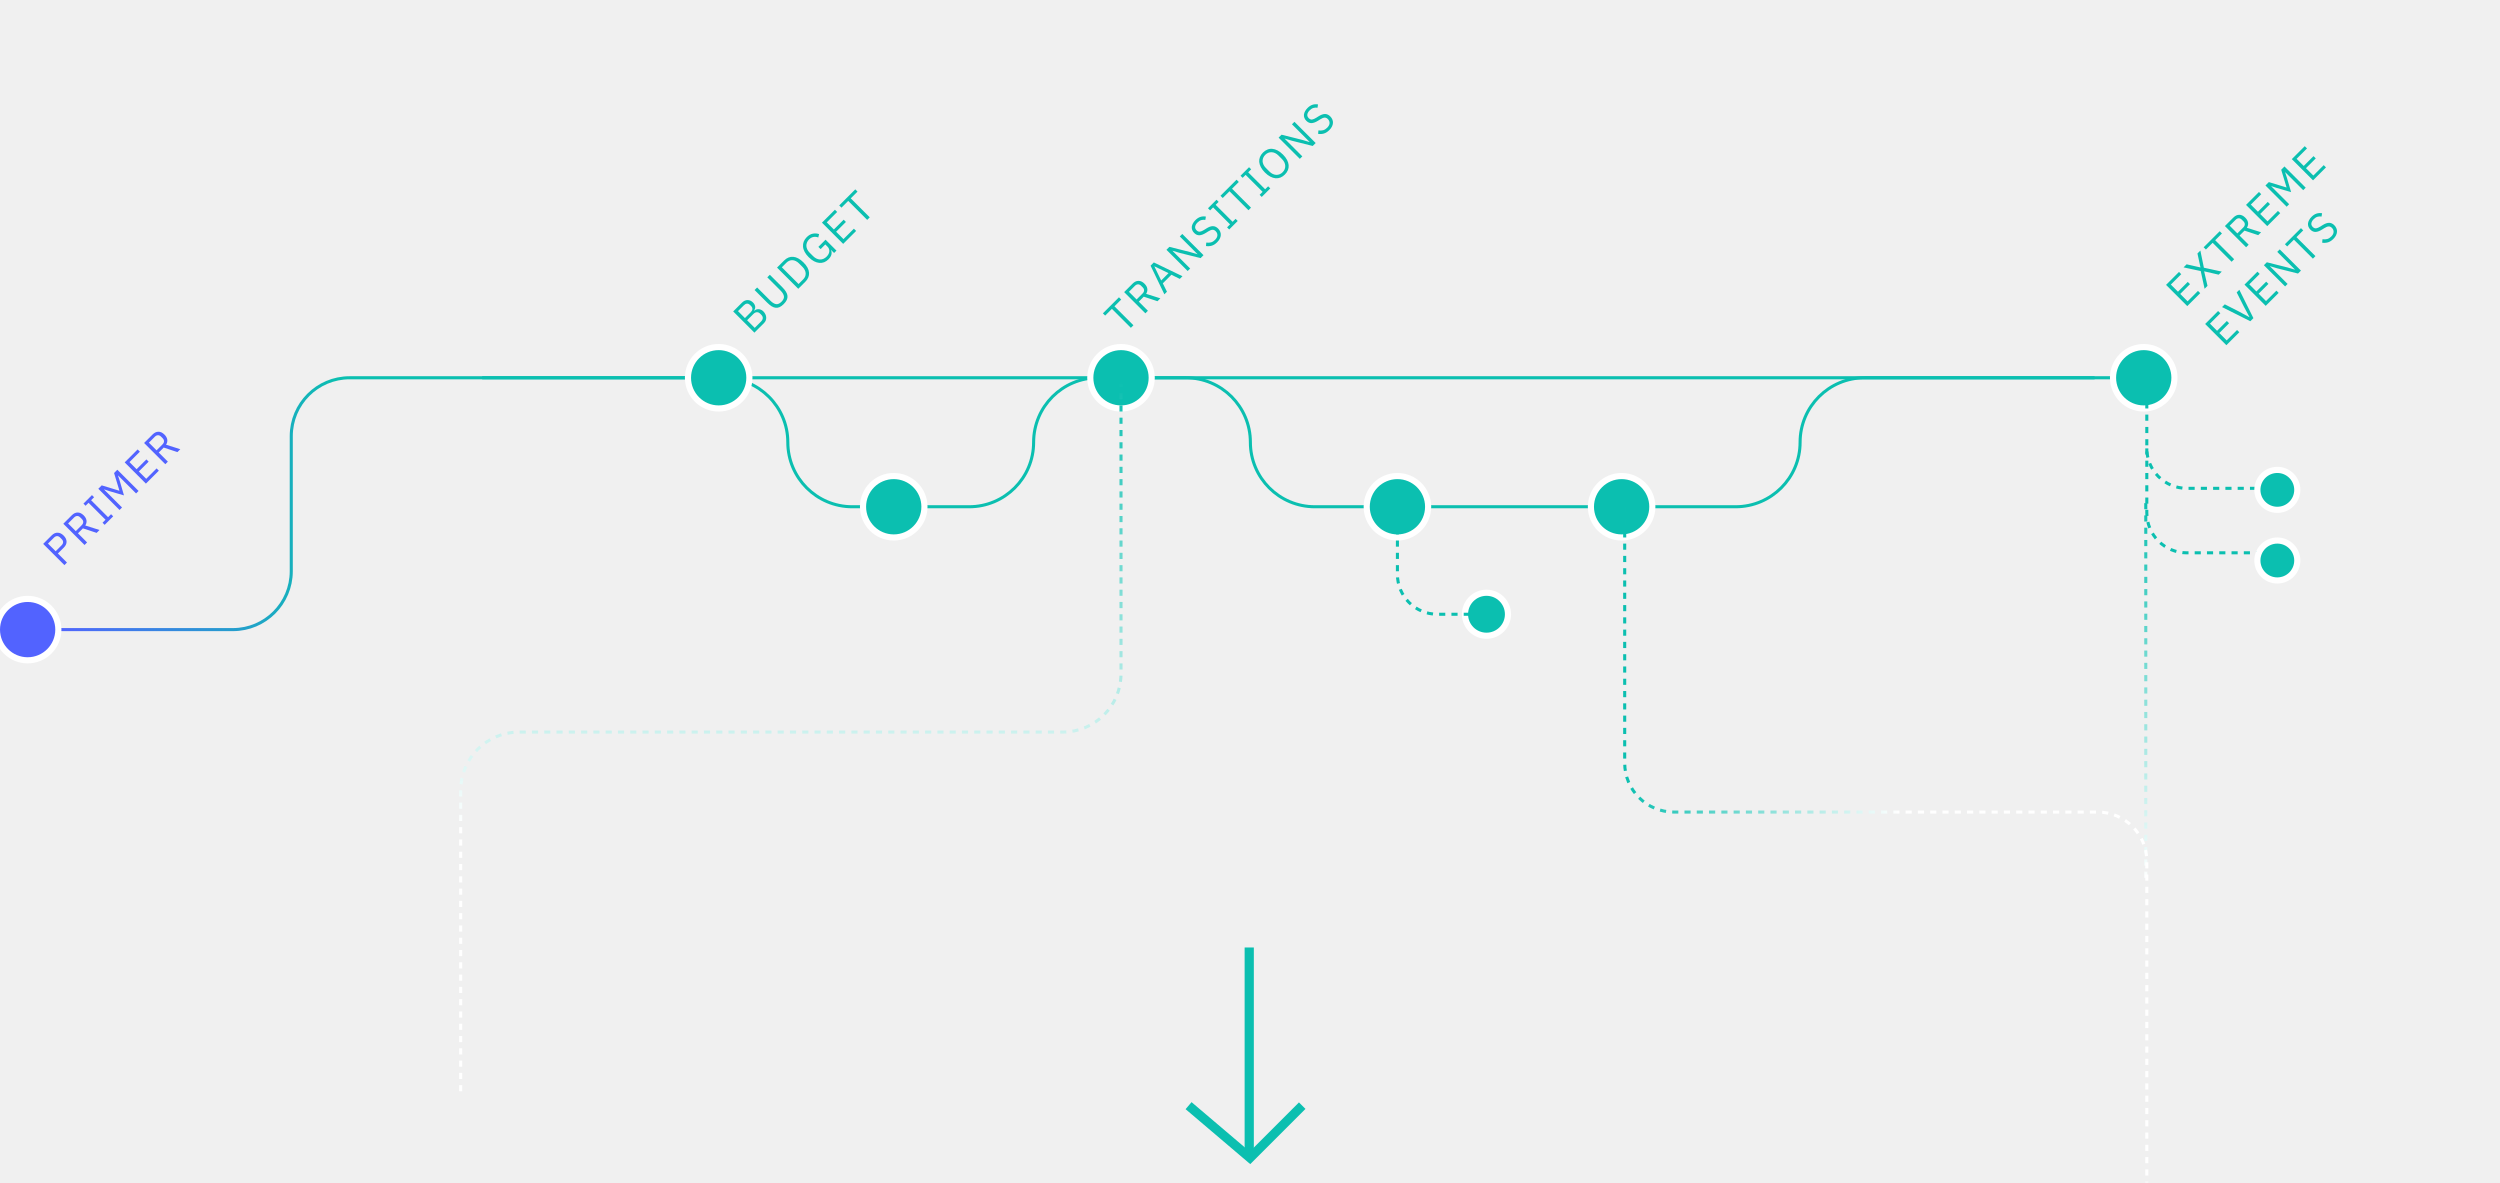
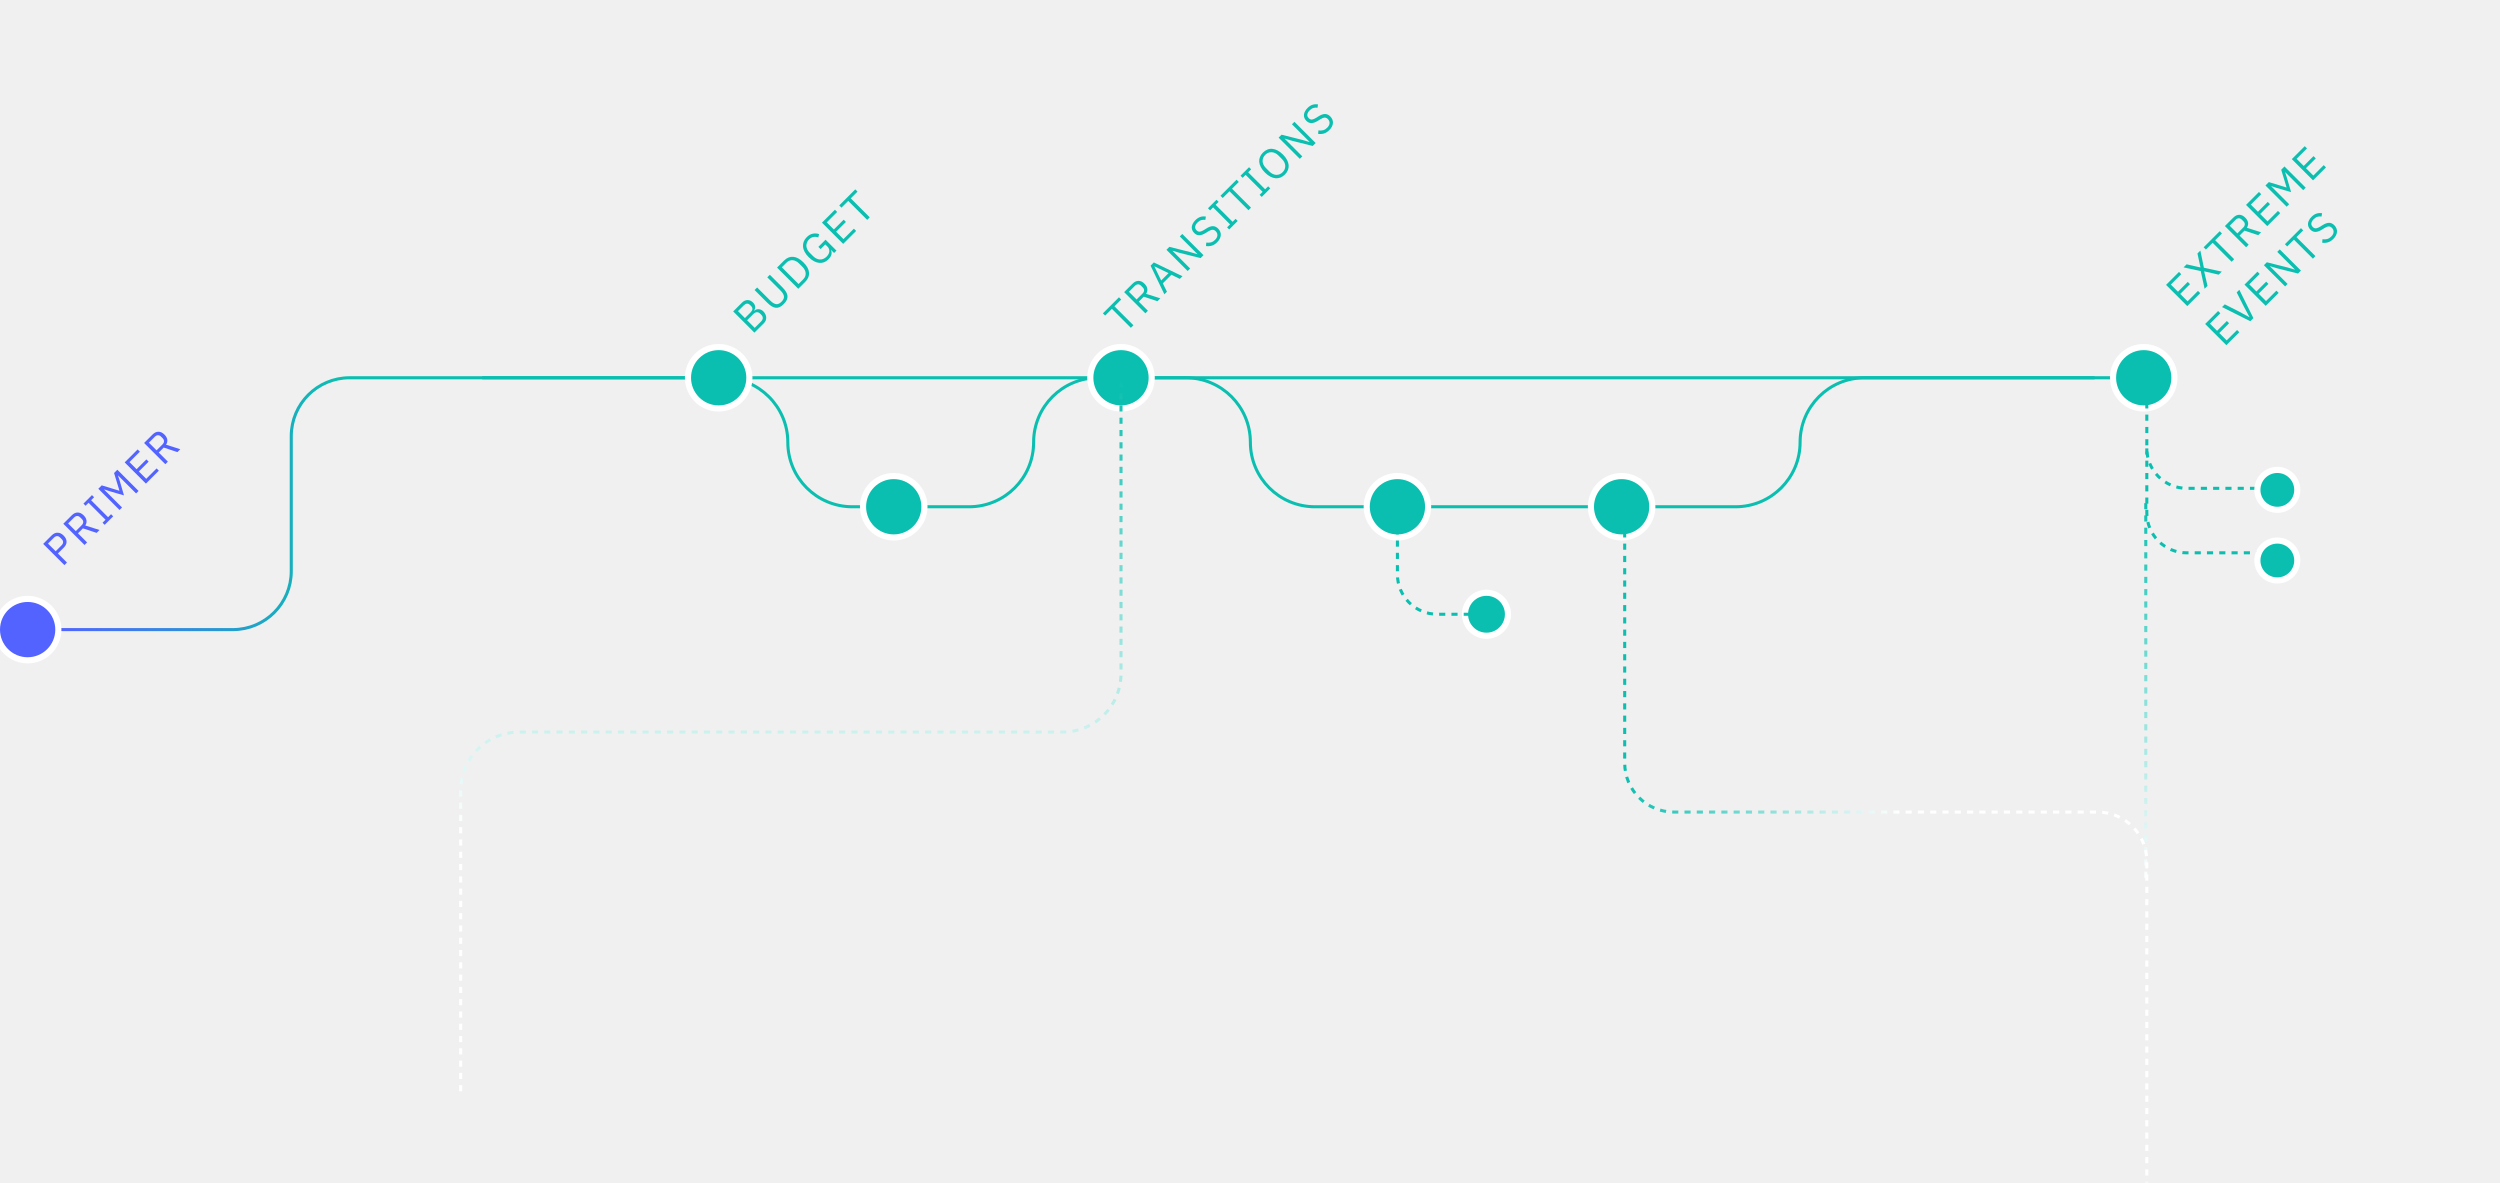
<svg xmlns="http://www.w3.org/2000/svg" width="814" height="385" viewBox="0 0 814 385" fill="none">
  <g clip-path="url(#clip0)">
    <path d="M10 205H75.836C86.329 205 94.836 196.493 94.836 186V142C94.836 131.507 103.342 123 113.836 123L144.66 123H705" stroke="url(#paint0_linear)" />
    <path d="M157 123H235.413V123C247.011 123 256.513 132.402 256.513 144V144C256.513 155.598 265.915 165 277.513 165H315.547C327.145 165 336.547 155.598 336.547 144V144C336.547 132.402 345.949 123 357.547 123H386.123C397.721 123 407.123 132.402 407.123 144V144C407.123 155.598 416.525 165 428.123 165H565.11C576.708 165 586.11 155.598 586.11 144V144C586.11 132.402 595.512 123 607.11 123H682" stroke="#0BBFB0" />
    <path d="M9 215C14.523 215 19 210.523 19 205C19 199.477 14.523 195 9 195C3.477 195 -1 199.477 -1 205C-1 210.523 3.477 215 9 215Z" fill="#5263FF" stroke="white" stroke-width="2" />
    <path d="M234 133C239.523 133 244 128.523 244 123C244 117.477 239.523 113 234 113C228.477 113 224 117.477 224 123C224 128.523 228.477 133 234 133Z" fill="#0BBFB0" stroke="white" stroke-width="2" />
    <path d="M291 175C296.523 175 301 170.523 301 165C301 159.477 296.523 155 291 155C285.477 155 281 159.477 281 165C281 170.523 285.477 175 291 175Z" fill="#0BBFB0" stroke="white" stroke-width="2" />
    <path d="M365 133C370.523 133 375 128.523 375 123C375 117.477 370.523 113 365 113C359.477 113 355 117.477 355 123C355 128.523 359.477 133 365 133Z" fill="#0BBFB0" stroke="white" stroke-width="2" />
    <path d="M455 175C460.523 175 465 170.523 465 165C465 159.477 460.523 155 455 155C449.477 155 445 159.477 445 165C445 170.523 449.477 175 455 175Z" fill="#0BBFB0" stroke="white" stroke-width="2" />
    <path d="M528 175C533.523 175 538 170.523 538 165C538 159.477 533.523 155 528 155C522.477 155 518 159.477 518 165C518 170.523 522.477 175 528 175Z" fill="#0BBFB0" stroke="white" stroke-width="2" />
    <path d="M484 207C487.866 207 491 203.866 491 200C491 196.134 487.866 193 484 193C480.134 193 477 196.134 477 200C477 203.866 480.134 207 484 207Z" fill="#0BBFB0" stroke="white" stroke-width="2" />
    <path d="M698 133C703.523 133 708 128.523 708 123C708 117.477 703.523 113 698 113C692.477 113 688 117.477 688 123C688 128.523 692.477 133 698 133Z" fill="#0BBFB0" stroke="white" stroke-width="2" />
    <path d="M20.971 184L14.061 177.09L16.813 174.338C17.433 173.717 18.087 173.42 18.773 173.447C19.46 173.46 20.11 173.773 20.723 174.387C21.337 175.001 21.654 175.654 21.674 176.347C21.694 177.027 21.393 177.677 20.773 178.297L18.852 180.218L21.802 183.168L20.971 184ZM18.12 179.485L20.04 177.565C20.37 177.235 20.539 176.895 20.545 176.545C20.558 176.189 20.407 175.852 20.09 175.536L19.575 175.021C19.258 174.704 18.922 174.552 18.565 174.565C18.215 174.572 17.876 174.74 17.546 175.07L15.625 176.991L18.12 179.485ZM28.356 176.614L27.525 177.446L20.615 170.536L23.367 167.784C23.974 167.177 24.614 166.873 25.287 166.873C25.967 166.867 26.624 167.18 27.257 167.814C27.765 168.322 28.066 168.86 28.158 169.427C28.251 169.982 28.122 170.539 27.772 171.1L32.405 172.565L31.465 173.506L27 172.031L25.386 173.644L28.356 176.614ZM26.594 171.011C26.924 170.681 27.092 170.341 27.099 169.992C27.112 169.635 26.96 169.299 26.644 168.982L26.129 168.467C25.812 168.15 25.475 167.998 25.119 168.012C24.769 168.018 24.429 168.187 24.099 168.517L22.179 170.437L24.674 172.932L26.594 171.011ZM34.08 170.89L33.387 170.197L34.358 169.227L28.834 163.703L27.863 164.673L27.171 163.98L29.942 161.208L30.635 161.901L29.665 162.872L35.189 168.395L36.159 167.425L36.852 168.118L34.08 170.89ZM38.485 154.843L38.436 154.893L39.01 156.635L40.366 161.298L35.704 159.942L33.961 159.367L33.912 159.417L39.733 165.238L38.921 166.05L32.011 159.14L33.12 158.031L38.822 159.773L38.871 159.724L37.139 154.012L38.208 152.943L45.118 159.852L44.306 160.664L38.485 154.843ZM47.505 157.466L40.595 150.556L44.812 146.339L45.545 147.071L42.159 150.457L44.476 152.773L47.663 149.586L48.396 150.318L45.208 153.506L47.604 155.902L50.989 152.516L51.722 153.249L47.505 157.466ZM54.658 150.312L53.827 151.144L46.917 144.234L49.669 141.482C50.276 140.875 50.916 140.571 51.589 140.571C52.269 140.565 52.926 140.878 53.559 141.512C54.067 142.02 54.368 142.558 54.46 143.125C54.553 143.68 54.424 144.237 54.074 144.798L58.707 146.264L57.767 147.204L53.302 145.729L51.688 147.343L54.658 150.312ZM52.896 144.709C53.226 144.379 53.394 144.039 53.401 143.69C53.414 143.333 53.262 142.997 52.946 142.68L52.431 142.165C52.114 141.848 51.777 141.697 51.421 141.71C51.071 141.716 50.731 141.885 50.401 142.215L48.481 144.135L50.975 146.63L52.896 144.709Z" fill="#5263FF" />
    <path d="M238.727 101.403L241.568 98.562C242.142 97.988 242.752 97.701 243.399 97.701C244.052 97.695 244.65 97.962 245.191 98.503C245.448 98.76 245.63 99.014 245.735 99.265C245.841 99.516 245.897 99.757 245.904 99.988C245.904 100.212 245.867 100.42 245.795 100.612C245.716 100.796 245.63 100.955 245.537 101.087L245.597 101.146C245.729 101.027 245.9 100.922 246.112 100.829C246.329 100.73 246.574 100.678 246.844 100.671C247.108 100.658 247.389 100.707 247.686 100.819C247.983 100.918 248.273 101.11 248.557 101.394C248.841 101.677 249.058 101.988 249.21 102.324C249.368 102.654 249.458 102.987 249.477 103.324C249.497 103.661 249.451 103.991 249.339 104.314C249.22 104.631 249.032 104.918 248.775 105.175L245.636 108.313L238.727 101.403ZM245.735 106.749L247.785 104.7C248.141 104.344 248.332 103.974 248.359 103.591C248.379 103.202 248.214 102.832 247.864 102.483L247.527 102.146C247.177 101.796 246.811 101.634 246.428 101.661C246.039 101.681 245.666 101.869 245.31 102.225L243.26 104.274L245.735 106.749ZM242.548 103.562L244.458 101.651C244.788 101.321 244.963 100.981 244.983 100.631C245.003 100.282 244.858 99.951 244.547 99.641L244.211 99.305C243.901 98.995 243.571 98.849 243.221 98.869C242.871 98.889 242.531 99.064 242.201 99.394L240.291 101.304L242.548 103.562ZM246.526 93.604L250.803 97.88C251.463 98.54 252.087 98.92 252.674 99.019C253.255 99.111 253.852 98.85 254.466 98.237C255.08 97.623 255.34 97.026 255.248 96.445C255.149 95.857 254.769 95.234 254.109 94.574L249.833 90.297L250.664 89.466L254.743 93.544C255.244 94.046 255.634 94.528 255.911 94.99C256.195 95.445 256.36 95.894 256.406 96.336C256.452 96.778 256.373 97.22 256.168 97.662C255.97 98.098 255.64 98.547 255.179 99.009C254.717 99.471 254.268 99.801 253.832 99.999C253.403 100.19 252.971 100.259 252.535 100.207C252.1 100.154 251.654 99.986 251.199 99.702C250.75 99.411 250.275 99.015 249.773 98.514L245.695 94.435L246.526 93.604ZM253.004 87.126L255.32 84.81C255.749 84.381 256.211 84.064 256.706 83.859C257.201 83.655 257.716 83.576 258.25 83.622C258.785 83.655 259.336 83.823 259.904 84.127C260.465 84.424 261.032 84.859 261.606 85.433C262.181 86.008 262.619 86.579 262.923 87.146C263.22 87.707 263.388 88.258 263.428 88.799C263.467 89.327 263.385 89.839 263.18 90.334C262.976 90.829 262.659 91.291 262.23 91.72L259.914 94.036L253.004 87.126ZM261.497 90.987C261.781 90.703 261.996 90.396 262.141 90.066C262.28 89.73 262.342 89.383 262.329 89.027C262.316 88.671 262.223 88.314 262.052 87.958C261.88 87.588 261.623 87.232 261.28 86.889L260.151 85.76C259.808 85.417 259.455 85.163 259.092 84.998C258.729 84.82 258.369 84.724 258.013 84.711C257.656 84.698 257.313 84.764 256.983 84.909C256.647 85.047 256.337 85.259 256.053 85.542L254.568 87.027L260.013 92.472L261.497 90.987ZM270.57 81.36L270.54 81.39C270.778 81.799 270.837 82.281 270.719 82.835C270.6 83.376 270.276 83.911 269.749 84.439C269.326 84.861 268.861 85.175 268.353 85.379C267.845 85.571 267.317 85.643 266.769 85.597C266.214 85.544 265.644 85.369 265.056 85.072C264.469 84.762 263.885 84.317 263.304 83.736C262.73 83.162 262.291 82.584 261.987 82.004C261.677 81.416 261.502 80.845 261.463 80.291C261.416 79.73 261.496 79.189 261.7 78.667C261.905 78.146 262.228 77.664 262.67 77.222C263.291 76.602 263.947 76.222 264.64 76.084C265.333 75.945 266.02 75.991 266.699 76.222L266.432 77.321C265.904 77.11 265.376 77.057 264.848 77.163C264.327 77.262 263.848 77.529 263.413 77.965C263.109 78.268 262.888 78.601 262.75 78.964C262.604 79.321 262.538 79.69 262.552 80.073C262.571 80.449 262.67 80.825 262.849 81.202C263.027 81.578 263.287 81.938 263.631 82.281L264.749 83.399C265.092 83.743 265.455 84.007 265.838 84.191C266.214 84.37 266.591 84.469 266.967 84.488C267.35 84.501 267.729 84.432 268.105 84.28C268.475 84.122 268.825 83.878 269.155 83.548C269.392 83.31 269.587 83.056 269.739 82.785C269.89 82.502 269.983 82.218 270.016 81.934C270.055 81.644 270.029 81.36 269.937 81.083C269.838 80.799 269.659 80.528 269.402 80.271L268.719 79.588L267.194 81.112L266.462 80.38L268.798 78.044L272.352 81.598L271.58 82.37L270.57 81.36ZM274.539 79.411L267.629 72.501L271.846 68.284L272.579 69.016L269.193 72.402L271.51 74.719L274.697 71.531L275.43 72.263L272.242 75.451L274.638 77.847L278.023 74.461L278.756 75.194L274.539 79.411ZM277.01 64.585L283.187 70.763L282.355 71.594L276.178 65.417L273.98 67.615L273.248 66.882L278.475 61.655L279.207 62.388L277.01 64.585Z" fill="#0BBFB0" />
    <path d="M362.865 99.73L369.042 105.907L368.211 106.739L362.034 100.562L359.836 102.759L359.103 102.027L364.33 96.8L365.063 97.532L362.865 99.73ZM373.763 101.187L372.931 102.018L366.022 95.109L368.774 92.356C369.381 91.749 370.021 91.446 370.694 91.446C371.374 91.439 372.031 91.753 372.664 92.386C373.172 92.894 373.473 93.432 373.565 94C373.657 94.554 373.529 95.112 373.179 95.673L377.812 97.138L376.871 98.078L372.407 96.603L370.793 98.217L373.763 101.187ZM372.001 95.584C372.331 95.254 372.499 94.914 372.506 94.564C372.519 94.208 372.367 93.871 372.05 93.554L371.536 93.04C371.219 92.723 370.882 92.571 370.526 92.584C370.176 92.591 369.836 92.759 369.506 93.089L367.586 95.01L370.08 97.504L372.001 95.584ZM384.14 90.81L381.408 89.463L378.616 92.255L379.962 94.987L379.121 95.829L374.627 86.504L375.686 85.444L385.011 89.939L384.14 90.81ZM375.933 86.741L375.884 86.791L378.081 91.325L380.467 88.939L375.933 86.741ZM384.162 82.354L381.796 81.651L381.766 81.68L387.518 87.432L386.706 88.244L379.796 81.334L380.756 80.374L387.498 82.067L389.864 82.769L389.894 82.74L384.142 76.988L384.954 76.176L391.864 83.086L390.903 84.046L384.162 82.354ZM396.314 78.873C395.754 79.434 395.169 79.807 394.562 79.992C393.949 80.17 393.315 80.209 392.662 80.11L392.761 78.982C393.328 79.061 393.846 79.038 394.315 78.912C394.777 78.781 395.209 78.513 395.612 78.111C396.107 77.616 396.364 77.121 396.384 76.626C396.41 76.124 396.225 75.675 395.829 75.279C395.499 74.949 395.146 74.794 394.77 74.814C394.394 74.834 393.925 75.019 393.364 75.368L392.671 75.804C391.893 76.292 391.19 76.56 390.563 76.606C389.936 76.639 389.355 76.388 388.821 75.853C388.517 75.55 388.303 75.223 388.177 74.874C388.052 74.524 388.009 74.171 388.048 73.814C388.095 73.451 388.217 73.092 388.415 72.735C388.613 72.366 388.88 72.013 389.217 71.676C389.738 71.155 390.279 70.805 390.84 70.627C391.408 70.442 392.005 70.406 392.632 70.518L392.464 71.597C392.008 71.524 391.569 71.547 391.147 71.666C390.725 71.785 390.312 72.046 389.91 72.448C389.467 72.89 389.213 73.336 389.147 73.785C389.081 74.22 389.236 74.626 389.613 75.002C389.943 75.332 390.299 75.477 390.682 75.438C391.064 75.385 391.523 75.19 392.058 74.854L392.751 74.418C393.582 73.89 394.305 73.629 394.919 73.636C395.532 73.643 396.097 73.903 396.611 74.418C396.928 74.735 397.159 75.078 397.304 75.448C397.456 75.811 397.519 76.183 397.493 76.566C397.466 76.949 397.354 77.338 397.156 77.734C396.965 78.124 396.684 78.503 396.314 78.873ZM400.231 74.719L399.538 74.026L400.508 73.056L394.984 67.532L394.014 68.502L393.321 67.809L396.093 65.037L396.786 65.73L395.816 66.7L401.34 72.224L402.31 71.254L403.003 71.947L400.231 74.719ZM401.153 61.442L407.33 67.619L406.499 68.451L400.322 62.274L398.124 64.471L397.391 63.739L402.618 58.512L403.351 59.245L401.153 61.442ZM410.825 64.125L410.132 63.432L411.102 62.462L405.578 56.938L404.608 57.908L403.915 57.215L406.687 54.443L407.38 55.136L406.41 56.106L411.934 61.63L412.904 60.66L413.597 61.353L410.825 64.125ZM418.368 56.819C417.919 57.268 417.438 57.598 416.923 57.809C416.408 58.007 415.873 58.086 415.319 58.047C414.765 57.994 414.197 57.816 413.616 57.512C413.029 57.202 412.445 56.757 411.864 56.176C411.283 55.595 410.841 55.014 410.538 54.434C410.234 53.853 410.056 53.285 410.003 52.731C409.957 52.17 410.036 51.635 410.241 51.127C410.445 50.606 410.772 50.121 411.221 49.672C411.663 49.23 412.145 48.906 412.666 48.702C413.181 48.49 413.715 48.411 414.27 48.464C414.831 48.51 415.402 48.685 415.982 48.989C416.563 49.292 417.144 49.734 417.725 50.315C418.305 50.896 418.751 51.48 419.061 52.068C419.365 52.648 419.54 53.219 419.586 53.78C419.632 54.328 419.553 54.862 419.348 55.384C419.137 55.899 418.81 56.377 418.368 56.819ZM417.626 56.077C417.923 55.78 418.144 55.453 418.289 55.097C418.434 54.74 418.497 54.374 418.477 53.998C418.464 53.615 418.368 53.236 418.19 52.859C418.012 52.483 417.751 52.124 417.408 51.78L416.26 50.632C415.916 50.289 415.557 50.028 415.18 49.85C414.804 49.672 414.425 49.576 414.042 49.563C413.666 49.543 413.3 49.606 412.943 49.751C412.587 49.896 412.26 50.117 411.963 50.414C411.666 50.711 411.445 51.038 411.3 51.394C411.155 51.751 411.089 52.12 411.102 52.503C411.122 52.879 411.221 53.255 411.399 53.632C411.577 54.008 411.838 54.367 412.181 54.711L413.329 55.859C413.672 56.202 414.032 56.463 414.408 56.641C414.784 56.819 415.161 56.918 415.537 56.938C415.92 56.951 416.289 56.885 416.646 56.74C417.002 56.595 417.329 56.374 417.626 56.077ZM420.681 45.835L418.315 45.132L418.285 45.162L424.036 50.913L423.225 51.725L416.315 44.815L417.275 43.855L424.017 45.548L426.383 46.251L426.412 46.221L420.661 40.469L421.472 39.658L428.382 46.568L427.422 47.528L420.681 45.835ZM432.833 42.354C432.272 42.915 431.688 43.288 431.081 43.473C430.467 43.651 429.834 43.691 429.18 43.592L429.279 42.463C429.847 42.542 430.365 42.519 430.834 42.394C431.296 42.262 431.728 41.995 432.13 41.592C432.625 41.097 432.883 40.602 432.903 40.107C432.929 39.605 432.744 39.157 432.348 38.761C432.018 38.431 431.665 38.276 431.289 38.295C430.913 38.315 430.444 38.5 429.883 38.85L429.19 39.285C428.411 39.774 427.709 40.041 427.082 40.087C426.455 40.12 425.874 39.869 425.339 39.335C425.036 39.031 424.821 38.705 424.696 38.355C424.57 38.005 424.528 37.652 424.567 37.295C424.613 36.932 424.735 36.573 424.933 36.217C425.131 35.847 425.399 35.494 425.735 35.157C426.257 34.636 426.798 34.286 427.359 34.108C427.926 33.923 428.524 33.887 429.151 33.999L428.982 35.078C428.527 35.005 428.088 35.029 427.666 35.147C427.243 35.266 426.831 35.527 426.428 35.929C425.986 36.372 425.732 36.817 425.666 37.266C425.6 37.701 425.755 38.107 426.131 38.483C426.461 38.813 426.818 38.959 427.2 38.919C427.583 38.866 428.042 38.672 428.576 38.335L429.269 37.899C430.101 37.371 430.824 37.111 431.437 37.117C432.051 37.124 432.615 37.385 433.13 37.899C433.447 38.216 433.678 38.559 433.823 38.929C433.975 39.292 434.038 39.665 434.011 40.048C433.985 40.43 433.873 40.82 433.675 41.216C433.483 41.605 433.203 41.985 432.833 42.354Z" fill="#0BBFB0" />
    <path d="M712.176 99.667L705.266 92.757L709.484 88.54L710.216 89.272L706.83 92.658L709.147 94.975L712.335 91.787L713.067 92.519L709.88 95.707L712.275 98.103L715.661 94.717L716.393 95.45L712.176 99.667ZM723.408 88.435L722.408 89.435L717.696 88.346L717.676 88.366L718.765 93.078L717.815 94.028L716.558 88.257L710.964 87.059L711.964 86.059L716.449 87.079L716.469 87.059L715.488 82.535L716.439 81.585L717.587 87.168L723.408 88.435ZM721.268 78.22L727.446 84.397L726.614 85.229L720.437 79.052L718.239 81.249L717.507 80.517L722.734 75.29L723.466 76.022L721.268 78.22ZM732.166 79.677L731.335 80.508L724.425 73.599L727.177 70.847C727.784 70.239 728.424 69.936 729.097 69.936C729.777 69.929 730.434 70.243 731.067 70.876C731.576 71.384 731.876 71.922 731.968 72.49C732.061 73.044 731.932 73.602 731.582 74.163L736.215 75.628L735.275 76.568L730.81 75.093L729.196 76.707L732.166 79.677ZM730.404 74.074C730.734 73.744 730.902 73.404 730.909 73.054C730.922 72.698 730.77 72.361 730.454 72.044L729.939 71.529C729.622 71.213 729.285 71.061 728.929 71.074C728.579 71.081 728.239 71.249 727.909 71.579L725.989 73.499L728.484 75.994L730.404 74.074ZM738.217 73.626L731.307 66.716L735.524 62.499L736.257 63.231L732.871 66.617L735.188 68.934L738.375 65.746L739.108 66.478L735.92 69.666L738.316 72.062L741.702 68.676L742.434 69.409L738.217 73.626ZM744.103 56.098L744.054 56.148L744.628 57.89L745.984 62.553L741.321 61.196L739.579 60.622L739.53 60.672L745.351 66.493L744.539 67.304L737.629 60.394L738.738 59.286L744.44 61.028L744.489 60.978L742.757 55.267L743.826 54.197L750.736 61.107L749.924 61.919L744.103 56.098ZM753.123 58.72L746.213 51.81L750.43 47.593L751.163 48.326L747.777 51.712L750.093 54.028L753.281 50.84L754.014 51.573L750.826 54.761L753.222 57.156L756.607 53.771L757.34 54.503L753.123 58.72ZM724.904 112.395L717.994 105.485L722.211 101.268L722.944 102L719.558 105.386L721.875 107.702L725.063 104.515L725.795 105.247L722.607 108.435L725.003 110.831L728.389 107.445L729.121 108.178L724.904 112.395ZM732.703 104.596L723.497 99.983L724.388 99.092L729.011 101.438L732.367 103.269L732.416 103.22L730.605 99.844L728.268 95.211L729.129 94.35L733.713 103.586L732.703 104.596ZM737.712 99.587L730.802 92.677L735.019 88.46L735.752 89.192L732.366 92.578L734.683 94.895L737.87 91.707L738.603 92.44L735.415 95.627L737.811 98.023L741.197 94.637L741.929 95.37L737.712 99.587ZM741.489 87.375L739.123 86.672L739.094 86.702L744.845 92.454L744.034 93.265L737.124 86.356L738.084 85.395L744.826 87.088L747.192 87.791L747.221 87.761L741.47 82.01L742.281 81.198L749.191 88.108L748.231 89.068L741.489 87.375ZM747.732 77.212L753.909 83.389L753.078 84.221L746.901 78.044L744.703 80.241L743.97 79.509L749.197 74.282L749.93 75.014L747.732 77.212ZM759.751 77.785C759.19 78.346 758.606 78.719 757.999 78.904C757.385 79.082 756.752 79.122 756.098 79.023L756.197 77.894C756.765 77.973 757.283 77.95 757.751 77.825C758.213 77.693 758.646 77.426 759.048 77.023C759.543 76.528 759.801 76.033 759.82 75.538C759.847 75.037 759.662 74.588 759.266 74.192C758.936 73.862 758.583 73.707 758.207 73.727C757.831 73.746 757.362 73.931 756.801 74.281L756.108 74.716C755.329 75.205 754.627 75.472 754 75.518C753.373 75.551 752.792 75.3 752.257 74.766C751.954 74.462 751.739 74.136 751.614 73.786C751.488 73.436 751.445 73.083 751.485 72.727C751.531 72.364 751.653 72.004 751.851 71.648C752.049 71.278 752.317 70.925 752.653 70.588C753.175 70.067 753.716 69.717 754.277 69.539C754.844 69.354 755.442 69.318 756.069 69.43L755.9 70.509C755.445 70.437 755.006 70.46 754.584 70.579C754.161 70.697 753.749 70.958 753.346 71.361C752.904 71.803 752.65 72.248 752.584 72.697C752.518 73.133 752.673 73.538 753.049 73.915C753.379 74.245 753.736 74.39 754.118 74.35C754.501 74.297 754.96 74.103 755.494 73.766L756.187 73.331C757.019 72.803 757.742 72.542 758.355 72.549C758.969 72.555 759.533 72.816 760.048 73.331C760.365 73.647 760.596 73.99 760.741 74.36C760.893 74.723 760.956 75.096 760.929 75.479C760.903 75.862 760.791 76.251 760.593 76.647C760.401 77.036 760.121 77.416 759.751 77.785Z" fill="#0BBFB0" />
    <path d="M455 164V187C455 194.18 460.82 200 468 200H484" stroke="#0BBFB0" stroke-dasharray="2" />
    <path d="M698.667 163.816V287" stroke="url(#paint1_linear)" stroke-dasharray="2" />
    <path d="M699 123V146C699 153.18 704.82 159 712 159H743" stroke="#0BBFB0" stroke-dasharray="2" />
    <path d="M699 146V167C699 174.18 704.82 180 712 180H743" stroke="#0BBFB0" stroke-dasharray="2" />
    <path d="M741.5 166C745.09 166 748 163.09 748 159.5C748 155.91 745.09 153 741.5 153C737.91 153 735 155.91 735 159.5C735 163.09 737.91 166 741.5 166Z" fill="#0BBFB0" stroke="white" stroke-width="2" />
    <path d="M741.5 189C745.09 189 748 186.09 748 182.5C748 178.91 745.09 176 741.5 176C737.91 176 735 178.91 735 182.5C735 186.09 737.91 189 741.5 189Z" fill="#0BBFB0" stroke="white" stroke-width="2" />
    <path d="M365 124V219.366C365 229.86 356.493 238.366 346 238.366H169C158.507 238.366 150 246.873 150 257.366V356" stroke="url(#paint2_linear)" stroke-dasharray="2" />
    <path d="M529 165V248.407C529 257.244 536.163 264.407 545 264.407H683C691.837 264.407 699 271.571 699 280.407V385" stroke="url(#paint3_linear)" stroke-dasharray="2" />
  </g>
-   <path d="M406.75 308.5V377" stroke="#0BBFB0" stroke-width="3" />
-   <path d="M387 360L407 377L424 360" stroke="#0BBFB0" stroke-width="3" />
  <defs>
    <linearGradient id="paint0_linear" x1="17.4" y1="210.479" x2="110.278" y2="210.479" gradientUnits="userSpaceOnUse">
      <stop stop-color="#5263FF" />
      <stop offset="1" stop-color="#0BBFB0" />
    </linearGradient>
    <linearGradient id="paint1_linear" x1="697" y1="163" x2="697" y2="287" gradientUnits="userSpaceOnUse">
      <stop stop-color="#0BBFB0" />
      <stop offset="1" stop-color="white" />
    </linearGradient>
    <linearGradient id="paint2_linear" x1="324.691" y1="269.007" x2="324.691" y2="124" gradientUnits="userSpaceOnUse">
      <stop stop-color="white" />
      <stop offset="1" stop-color="#0BBFB0" />
    </linearGradient>
    <linearGradient id="paint3_linear" x1="618.281" y1="217.23" x2="529" y2="217.23" gradientUnits="userSpaceOnUse">
      <stop stop-color="white" />
      <stop offset="1" stop-color="#0BBFB0" />
    </linearGradient>
    <clipPath id="clip0">
      <rect width="814" height="385" fill="white" />
    </clipPath>
  </defs>
</svg>
